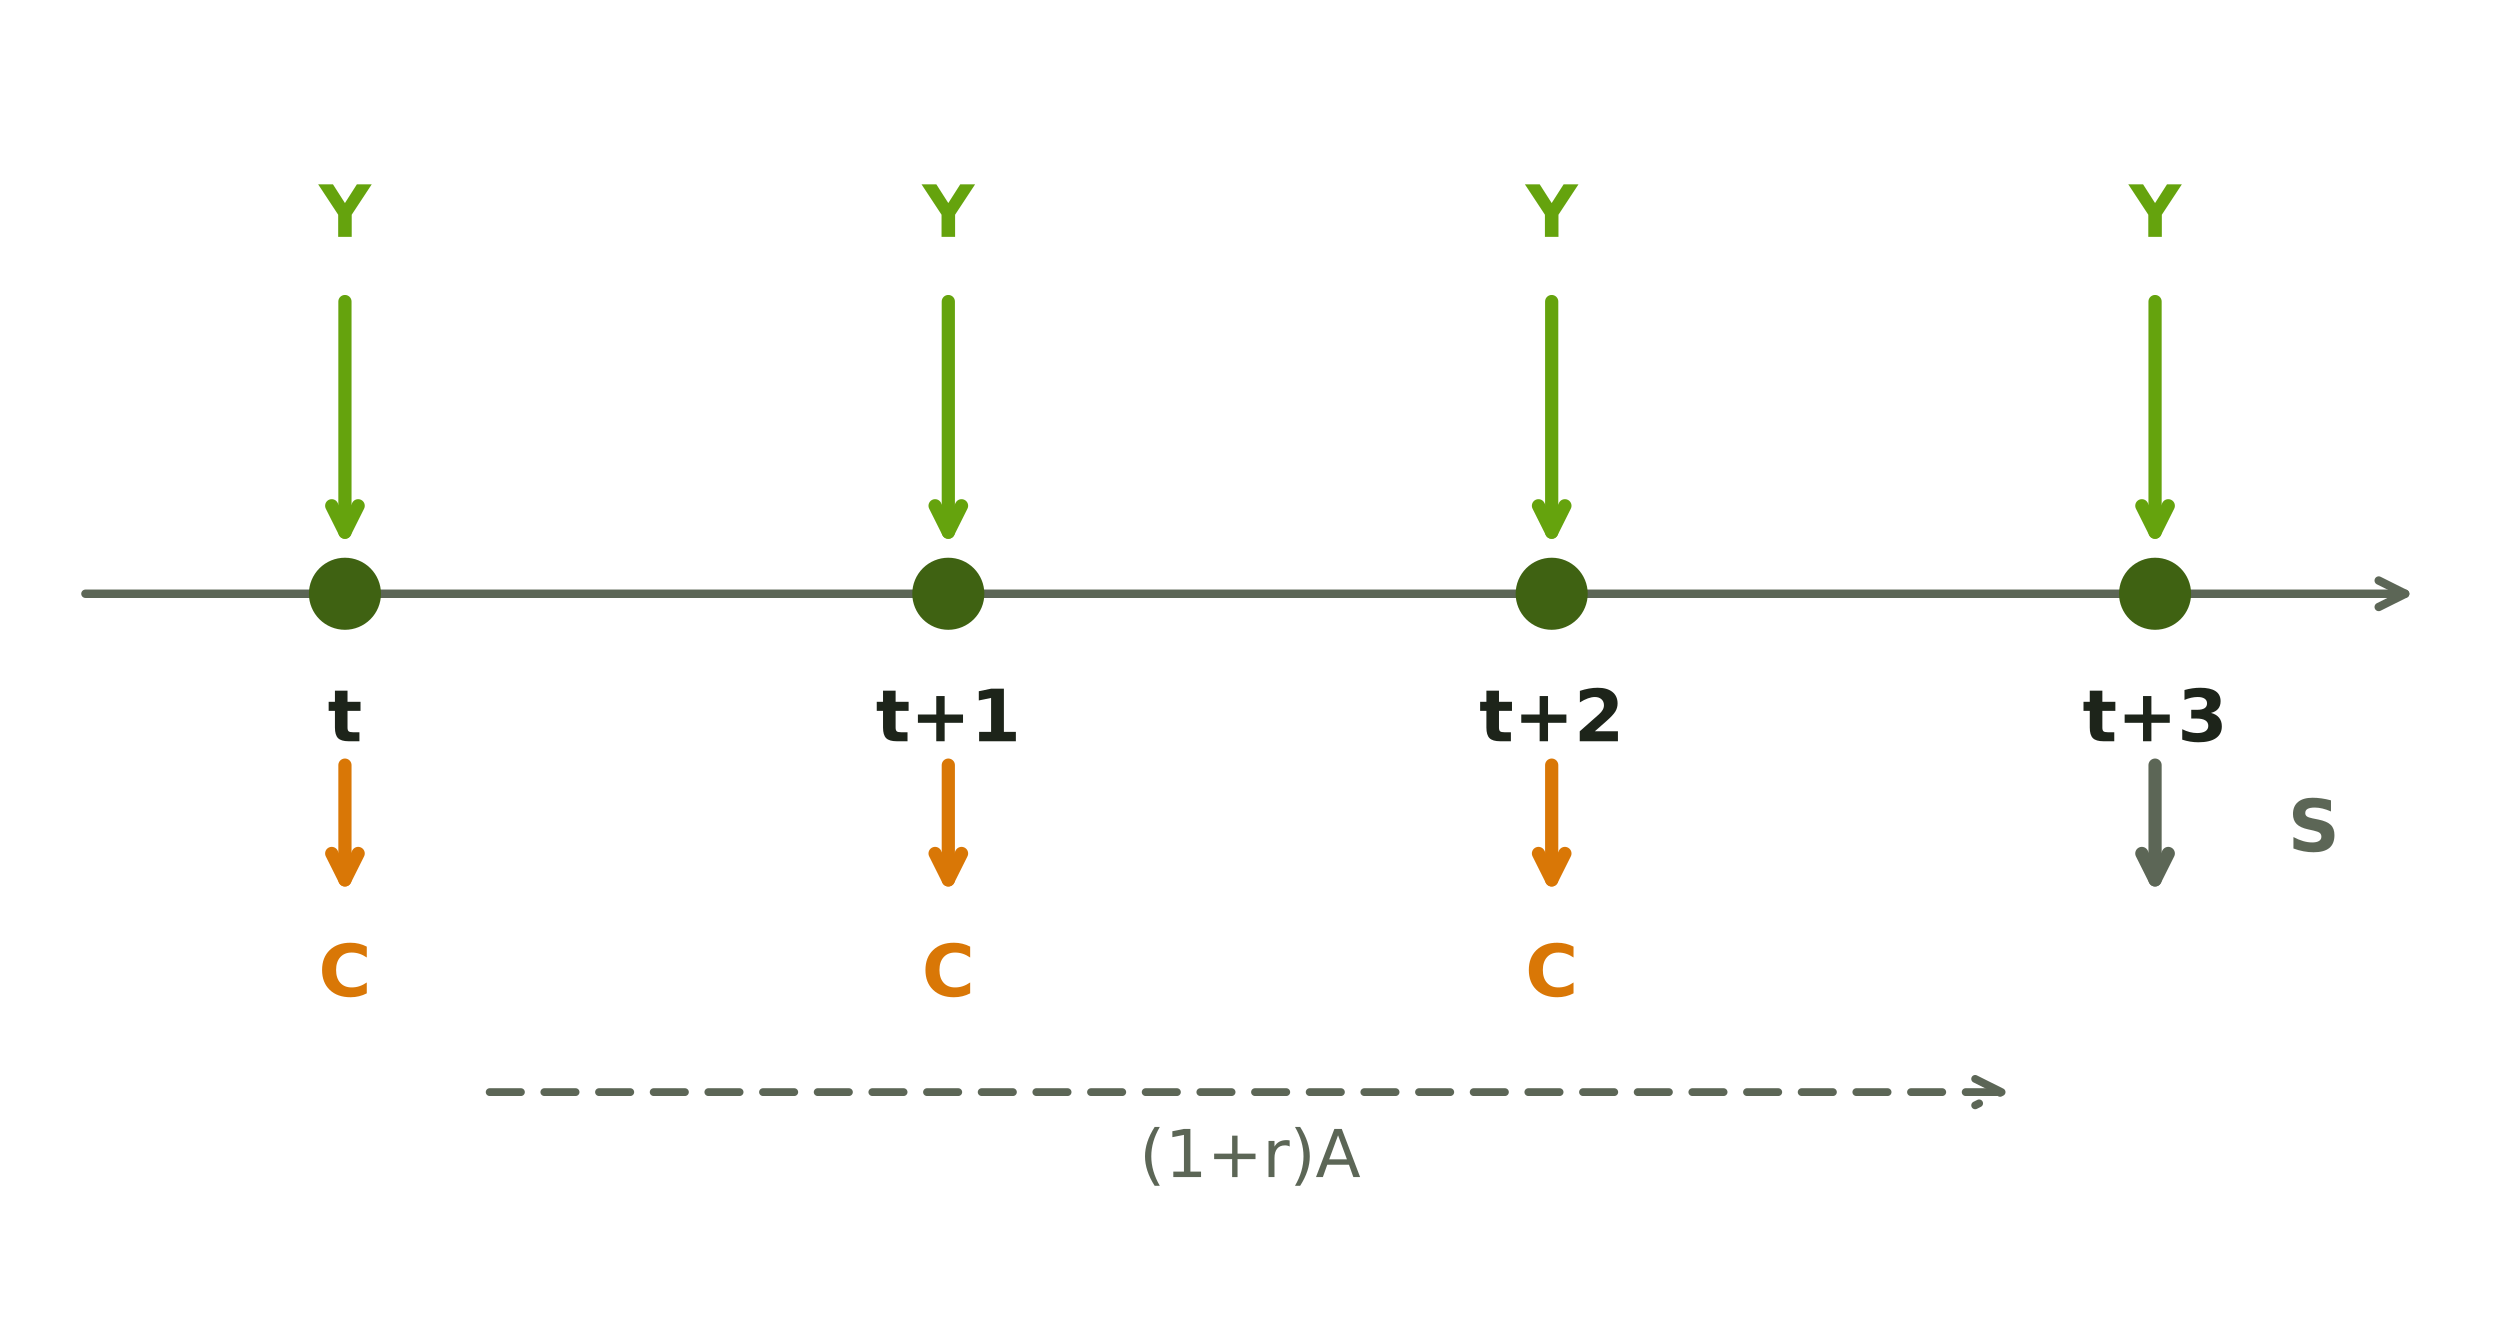
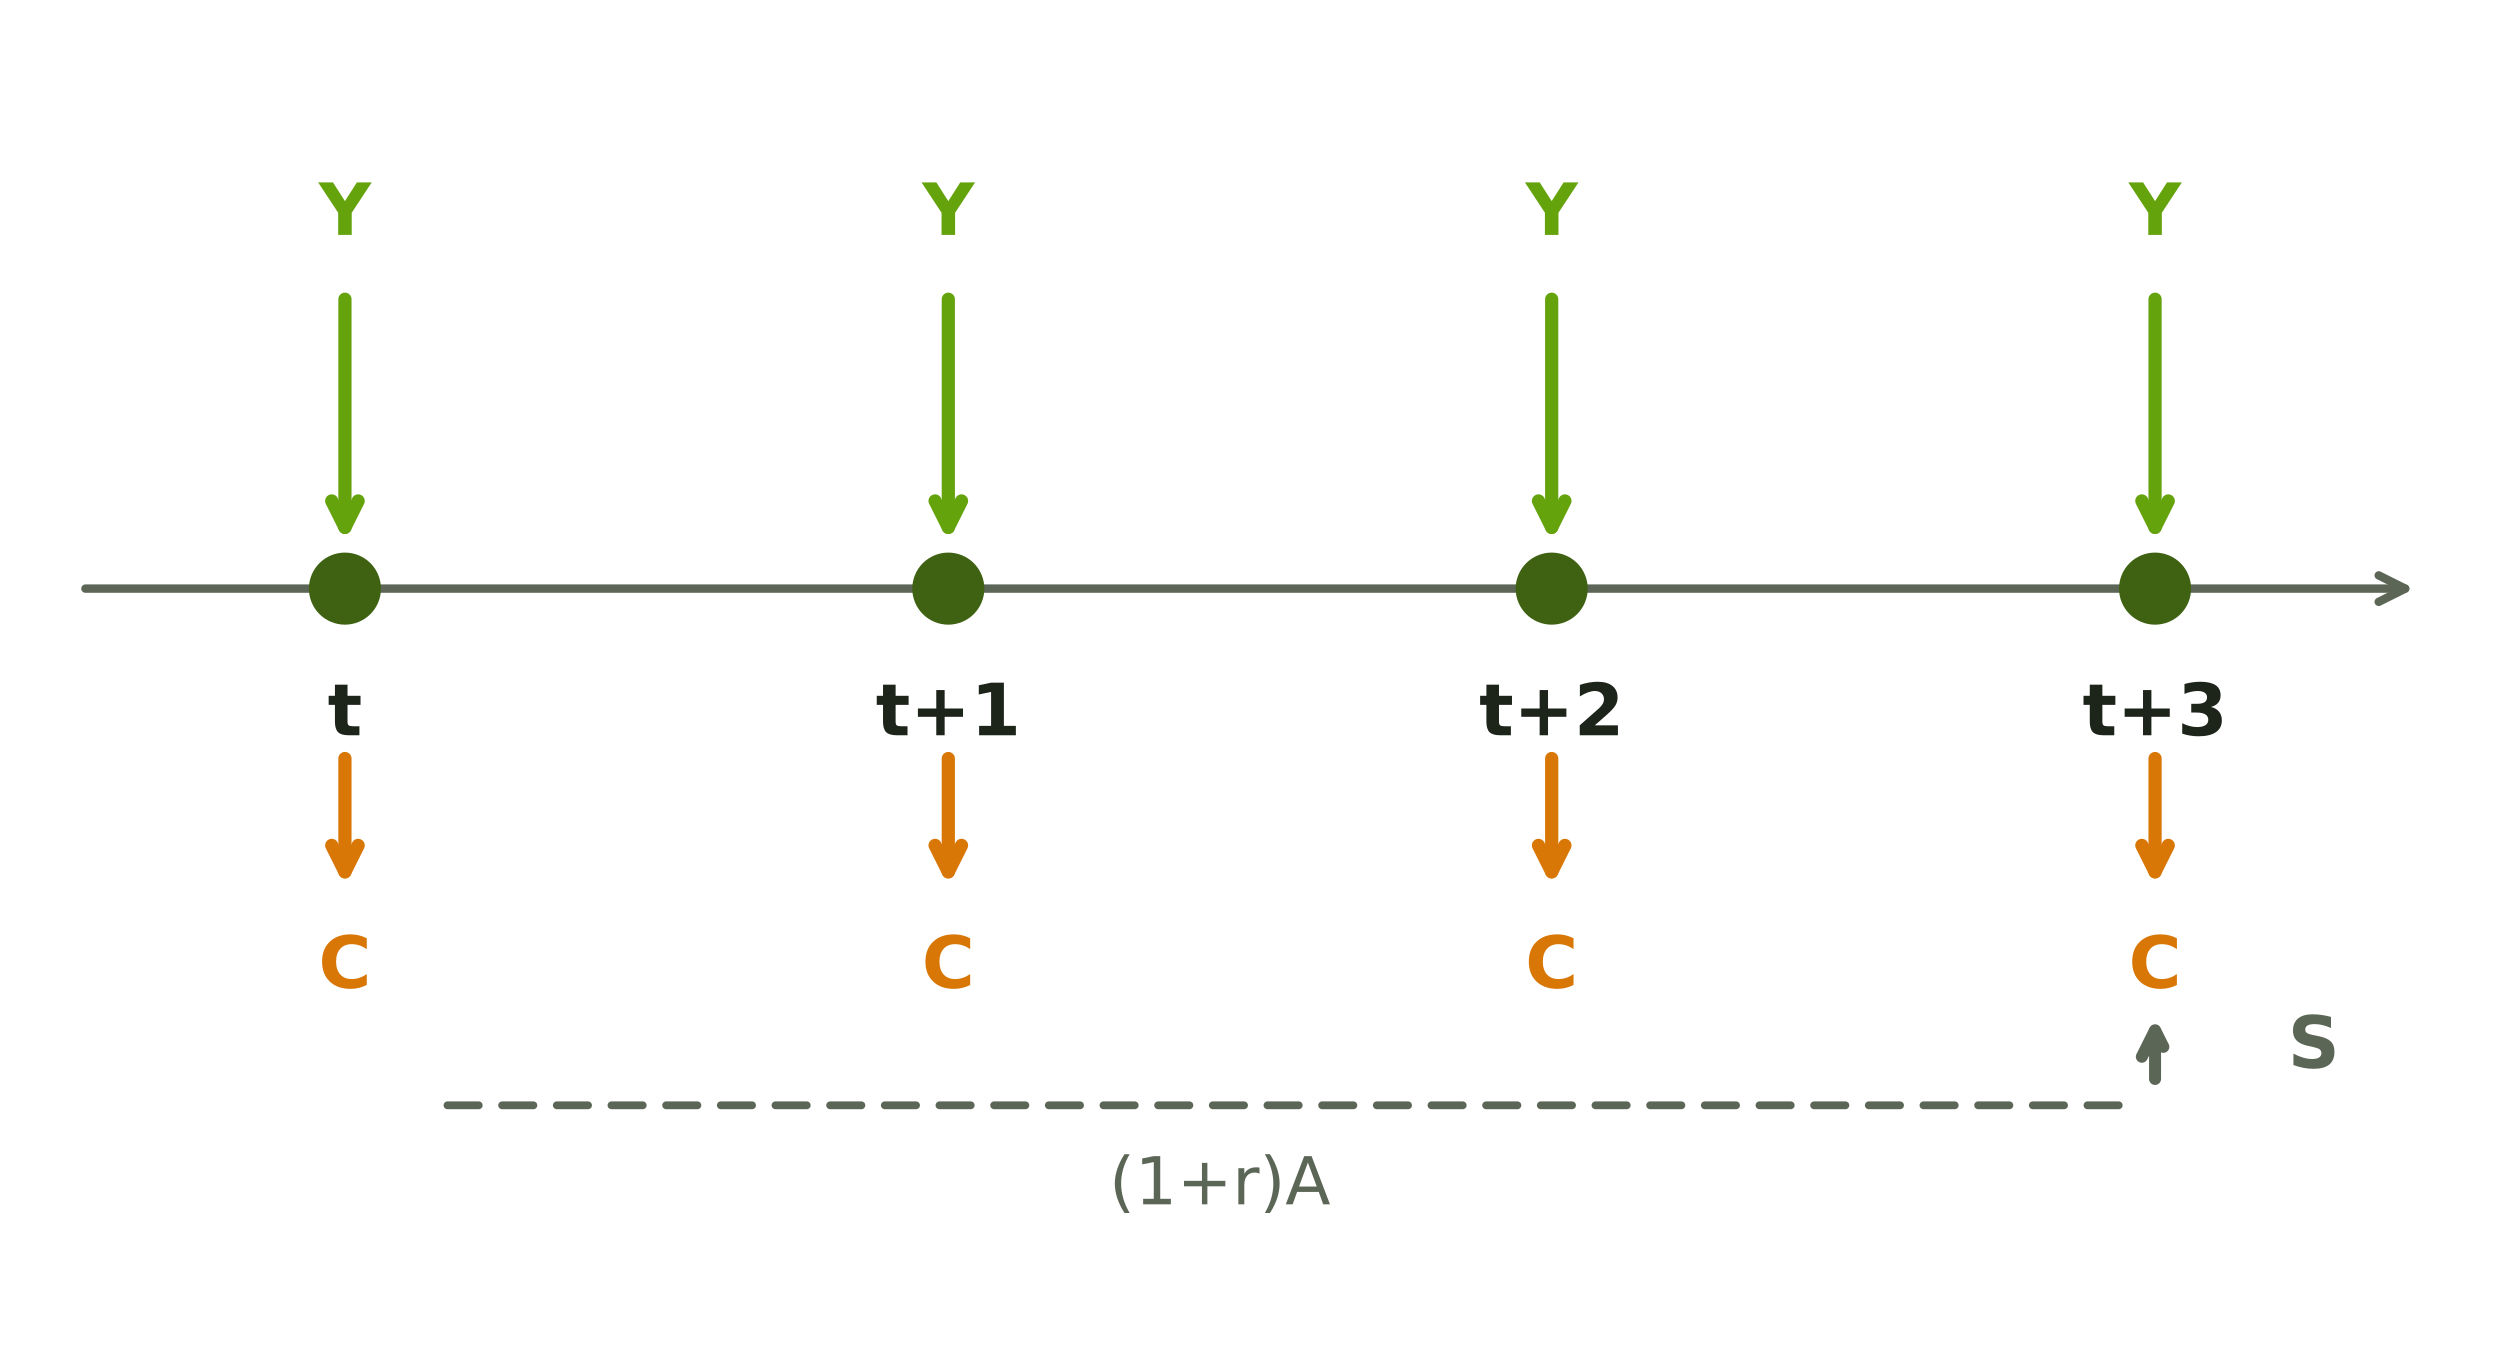
- <svg xmlns="http://www.w3.org/2000/svg" xmlns:xlink="http://www.w3.org/1999/xlink" width="416.16pt" height="219.384pt" viewBox="0 0 416.16 219.384" version="1.1">
+ <svg xmlns="http://www.w3.org/2000/svg" xmlns:xlink="http://www.w3.org/1999/xlink" width="416.16pt" height="224.64pt" viewBox="0 0 416.16 224.64" version="1.1">
  <defs>
    <style type="text/css">*{stroke-linejoin: round; stroke-linecap: butt}</style>
  </defs>
  <g id="figure_1">
    <g id="patch_1">
-       <path d="M 0 219.384  L 416.16 219.384  L 416.16 0  L 0 0  L 0 219.384  z " style="fill: none; opacity: 0" />
+       <path d="M 0 224.64  L 416.16 224.64  L 416.16 0  L 0 0  L 0 224.64  z " style="fill: none; opacity: 0" />
    </g>
    <g id="axes_1">
      <g id="patch_2">
-         <path d="M 7.2 212.184  L 408.96 212.184  L 408.96 7.2  L 7.2 7.2  L 7.2 212.184  z " style="fill: none" />
+         <path d="M 7.2 217.44  L 408.96 217.44  L 408.96 7.2  L 7.2 7.2  L 7.2 217.44  z " style="fill: none" />
      </g>
      <g id="matplotlib.axis_1" />
      <g id="matplotlib.axis_2" />
      <g id="patch_3">
-         <path d="M 14.221 98.84  Q 208.079 98.84 400.372 98.84  " style="fill: none; stroke: #5c6656; stroke-width: 1.4; stroke-linecap: round" />
-         <path d="M 395.972 96.64  L 400.372 98.84  L 395.972 101.04  " style="fill: none; stroke: #5c6656; stroke-width: 1.4; stroke-linecap: round" />
+         <path d="M 14.221 97.985  Q 208.079 97.985 400.372 97.985  " style="fill: none; stroke: #5c6656; stroke-width: 1.4; stroke-linecap: round" />
+         <path d="M 395.972 95.785  L 400.372 97.985  L 395.972 100.185  " style="fill: none; stroke: #5c6656; stroke-width: 1.4; stroke-linecap: round" />
      </g>
      <g id="text_1">
-         <g style="fill: #1d241a" transform="translate(54.55219 123.3921) scale(0.12 -0.12)">
+         <g style="fill: #1d241a" transform="translate(54.55219 122.3938) scale(0.12 -0.12)">
          <defs>
            <path id="DejaVuSans-Bold-74" d="M 1759 4494  L 1759 3500  L 2913 3500  L 2913 2700  L 1759 2700  L 1759 1216  Q 1759 972 1856 886  Q 1953 800 2241 800  L 2816 800  L 2816 0  L 1856 0  Q 1194 0 917 276  Q 641 553 641 1216  L 641 2700  L 84 2700  L 84 3500  L 641 3500  L 641 4494  L 1759 4494  z " transform="scale(0.015625)" />
          </defs>
          <use xlink:href="#DejaVuSans-Bold-74" />
        </g>
      </g>
      <g id="patch_4">
-         <path d="M 57.42 50.198  Q 57.42 70.625 57.42 88.592  " style="fill: none; stroke: #65a30d; stroke-width: 2.2; stroke-linecap: round" />
-         <path d="M 59.62 84.192  L 57.42 88.592  L 55.22 84.192  " style="fill: none; stroke: #65a30d; stroke-width: 2.2; stroke-linecap: round" />
+         <path d="M 57.42 49.813  Q 57.42 70.031 57.42 87.79  " style="fill: none; stroke: #65a30d; stroke-width: 2.2; stroke-linecap: round" />
+         <path d="M 59.62 83.39  L 57.42 87.79  L 55.22 83.39  " style="fill: none; stroke: #65a30d; stroke-width: 2.2; stroke-linecap: round" />
      </g>
      <g id="text_2">
-         <g style="fill: #65a30d" transform="translate(53.07563 39.43108) scale(0.12 -0.12)">
+         <g style="fill: #65a30d" transform="translate(53.07563 39.10728) scale(0.12 -0.12)">
          <defs>
            <path id="DejaVuSans-Bold-59" d="M -63 4666  L 1253 4666  L 2316 3003  L 3378 4666  L 4697 4666  L 2919 1966  L 2919 0  L 1716 0  L 1716 1966  L -63 4666  z " transform="scale(0.015625)" />
          </defs>
          <use xlink:href="#DejaVuSans-Bold-59" />
        </g>
      </g>
      <g id="patch_5">
-         <path d="M 57.42 127.367  Q 57.42 138.149 57.42 146.471  " style="fill: none; stroke: #d97706; stroke-width: 2.2; stroke-linecap: round" />
-         <path d="M 59.62 142.071  L 57.42 146.471  L 55.22 142.071  " style="fill: none; stroke: #d97706; stroke-width: 2.2; stroke-linecap: round" />
+         <path d="M 57.42 126.266  Q 57.42 136.927 57.42 145.129  " style="fill: none; stroke: #d97706; stroke-width: 2.2; stroke-linecap: round" />
+         <path d="M 59.62 140.729  L 57.42 145.129  L 55.22 140.729  " style="fill: none; stroke: #d97706; stroke-width: 2.2; stroke-linecap: round" />
      </g>
      <g id="text_3">
-         <g style="fill: #d97706" transform="translate(53.01656 165.8359) scale(0.12 -0.12)">
+         <g style="fill: #d97706" transform="translate(53.01656 164.4418) scale(0.12 -0.12)">
          <defs>
            <path id="DejaVuSans-Bold-43" d="M 4288 256  Q 3956 84 3597 -3  Q 3238 -91 2847 -91  Q 1681 -91 1000 561  Q 319 1213 319 2328  Q 319 3447 1000 4098  Q 1681 4750 2847 4750  Q 3238 4750 3597 4662  Q 3956 4575 4288 4403  L 4288 3438  Q 3953 3666 3628 3772  Q 3303 3878 2944 3878  Q 2300 3878 1931 3465  Q 1563 3053 1563 2328  Q 1563 1606 1931 1193  Q 2300 781 2944 781  Q 3303 781 3628 887  Q 3953 994 4288 1222  L 4288 256  z " transform="scale(0.015625)" />
          </defs>
          <use xlink:href="#DejaVuSans-Bold-43" />
        </g>
      </g>
      <g id="text_4">
-         <g style="fill: #1d241a" transform="translate(145.7897 123.3921) scale(0.12 -0.12)">
+         <g style="fill: #1d241a" transform="translate(145.7897 122.3938) scale(0.12 -0.12)">
          <defs>
            <path id="DejaVuSans-Bold-2b" d="M 3053 4013  L 3053 2375  L 4684 2375  L 4684 1638  L 3053 1638  L 3053 0  L 2309 0  L 2309 1638  L 678 1638  L 678 2375  L 2309 2375  L 2309 4013  L 3053 4013  z " transform="scale(0.015625)" />
            <path id="DejaVuSans-Bold-31" d="M 750 831  L 1813 831  L 1813 3847  L 722 3622  L 722 4441  L 1806 4666  L 2950 4666  L 2950 831  L 4013 831  L 4013 0  L 750 0  L 750 831  z " transform="scale(0.015625)" />
          </defs>
          <use xlink:href="#DejaVuSans-Bold-74" />
          <use xlink:href="#DejaVuSans-Bold-2b" x="47.803" />
          <use xlink:href="#DejaVuSans-Bold-31" x="131.592" />
        </g>
      </g>
      <g id="patch_6">
-         <path d="M 157.86 50.198  Q 157.86 70.625 157.86 88.592  " style="fill: none; stroke: #65a30d; stroke-width: 2.2; stroke-linecap: round" />
-         <path d="M 160.06 84.192  L 157.86 88.592  L 155.66 84.192  " style="fill: none; stroke: #65a30d; stroke-width: 2.2; stroke-linecap: round" />
+         <path d="M 157.86 49.813  Q 157.86 70.031 157.86 87.79  " style="fill: none; stroke: #65a30d; stroke-width: 2.2; stroke-linecap: round" />
+         <path d="M 160.06 83.39  L 157.86 87.79  L 155.66 83.39  " style="fill: none; stroke: #65a30d; stroke-width: 2.2; stroke-linecap: round" />
      </g>
      <g id="text_5">
-         <g style="fill: #65a30d" transform="translate(153.5156 39.43108) scale(0.12 -0.12)">
+         <g style="fill: #65a30d" transform="translate(153.5156 39.10728) scale(0.12 -0.12)">
          <use xlink:href="#DejaVuSans-Bold-59" />
        </g>
      </g>
      <g id="patch_7">
-         <path d="M 157.86 127.367  Q 157.86 138.149 157.86 146.471  " style="fill: none; stroke: #d97706; stroke-width: 2.2; stroke-linecap: round" />
-         <path d="M 160.06 142.071  L 157.86 146.471  L 155.66 142.071  " style="fill: none; stroke: #d97706; stroke-width: 2.2; stroke-linecap: round" />
+         <path d="M 157.86 126.266  Q 157.86 136.927 157.86 145.129  " style="fill: none; stroke: #d97706; stroke-width: 2.2; stroke-linecap: round" />
+         <path d="M 160.06 140.729  L 157.86 145.129  L 155.66 140.729  " style="fill: none; stroke: #d97706; stroke-width: 2.2; stroke-linecap: round" />
      </g>
      <g id="text_6">
-         <g style="fill: #d97706" transform="translate(153.4566 165.8359) scale(0.12 -0.12)">
+         <g style="fill: #d97706" transform="translate(153.4566 164.4418) scale(0.12 -0.12)">
          <use xlink:href="#DejaVuSans-Bold-43" />
        </g>
      </g>
      <g id="text_7">
-         <g style="fill: #1d241a" transform="translate(246.2297 123.3921) scale(0.12 -0.12)">
+         <g style="fill: #1d241a" transform="translate(246.2297 122.3938) scale(0.12 -0.12)">
          <defs>
            <path id="DejaVuSans-Bold-32" d="M 1844 884  L 3897 884  L 3897 0  L 506 0  L 506 884  L 2209 2388  Q 2438 2594 2547 2791  Q 2656 2988 2656 3200  Q 2656 3528 2436 3728  Q 2216 3928 1850 3928  Q 1569 3928 1234 3808  Q 900 3688 519 3450  L 519 4475  Q 925 4609 1322 4679  Q 1719 4750 2100 4750  Q 2938 4750 3402 4381  Q 3866 4013 3866 3353  Q 3866 2972 3669 2642  Q 3472 2313 2841 1759  L 1844 884  z " transform="scale(0.015625)" />
          </defs>
          <use xlink:href="#DejaVuSans-Bold-74" />
          <use xlink:href="#DejaVuSans-Bold-2b" x="47.803" />
          <use xlink:href="#DejaVuSans-Bold-32" x="131.592" />
        </g>
      </g>
      <g id="patch_8">
-         <path d="M 258.3 50.198  Q 258.3 70.625 258.3 88.592  " style="fill: none; stroke: #65a30d; stroke-width: 2.2; stroke-linecap: round" />
-         <path d="M 260.5 84.192  L 258.3 88.592  L 256.1 84.192  " style="fill: none; stroke: #65a30d; stroke-width: 2.2; stroke-linecap: round" />
+         <path d="M 258.3 49.813  Q 258.3 70.031 258.3 87.79  " style="fill: none; stroke: #65a30d; stroke-width: 2.2; stroke-linecap: round" />
+         <path d="M 260.5 83.39  L 258.3 87.79  L 256.1 83.39  " style="fill: none; stroke: #65a30d; stroke-width: 2.2; stroke-linecap: round" />
      </g>
      <g id="text_8">
-         <g style="fill: #65a30d" transform="translate(253.9556 39.43108) scale(0.12 -0.12)">
+         <g style="fill: #65a30d" transform="translate(253.9556 39.10728) scale(0.12 -0.12)">
          <use xlink:href="#DejaVuSans-Bold-59" />
        </g>
      </g>
      <g id="patch_9">
-         <path d="M 258.3 127.367  Q 258.3 138.149 258.3 146.471  " style="fill: none; stroke: #d97706; stroke-width: 2.2; stroke-linecap: round" />
-         <path d="M 260.5 142.071  L 258.3 146.471  L 256.1 142.071  " style="fill: none; stroke: #d97706; stroke-width: 2.2; stroke-linecap: round" />
+         <path d="M 258.3 126.266  Q 258.3 136.927 258.3 145.129  " style="fill: none; stroke: #d97706; stroke-width: 2.2; stroke-linecap: round" />
+         <path d="M 260.5 140.729  L 258.3 145.129  L 256.1 140.729  " style="fill: none; stroke: #d97706; stroke-width: 2.2; stroke-linecap: round" />
      </g>
      <g id="text_9">
-         <g style="fill: #d97706" transform="translate(253.8966 165.8359) scale(0.12 -0.12)">
+         <g style="fill: #d97706" transform="translate(253.8966 164.4418) scale(0.12 -0.12)">
          <use xlink:href="#DejaVuSans-Bold-43" />
        </g>
      </g>
      <g id="text_10">
-         <g style="fill: #1d241a" transform="translate(346.6697 123.3921) scale(0.12 -0.12)">
+         <g style="fill: #1d241a" transform="translate(346.6697 122.3938) scale(0.12 -0.12)">
          <defs>
            <path id="DejaVuSans-Bold-33" d="M 2981 2516  Q 3453 2394 3698 2092  Q 3944 1791 3944 1325  Q 3944 631 3412 270  Q 2881 -91 1863 -91  Q 1503 -91 1142 -33  Q 781 25 428 141  L 428 1069  Q 766 900 1098 814  Q 1431 728 1753 728  Q 2231 728 2486 893  Q 2741 1059 2741 1369  Q 2741 1688 2480 1852  Q 2219 2016 1709 2016  L 1228 2016  L 1228 2791  L 1734 2791  Q 2188 2791 2409 2933  Q 2631 3075 2631 3366  Q 2631 3634 2415 3781  Q 2200 3928 1806 3928  Q 1516 3928 1219 3862  Q 922 3797 628 3669  L 628 4550  Q 984 4650 1334 4700  Q 1684 4750 2022 4750  Q 2931 4750 3382 4451  Q 3834 4153 3834 3553  Q 3834 3144 3618 2883  Q 3403 2622 2981 2516  z " transform="scale(0.015625)" />
          </defs>
          <use xlink:href="#DejaVuSans-Bold-74" />
          <use xlink:href="#DejaVuSans-Bold-2b" x="47.803" />
          <use xlink:href="#DejaVuSans-Bold-33" x="131.592" />
        </g>
      </g>
      <g id="patch_10">
-         <path d="M 358.74 50.198  Q 358.74 70.625 358.74 88.592  " style="fill: none; stroke: #65a30d; stroke-width: 2.2; stroke-linecap: round" />
-         <path d="M 360.94 84.192  L 358.74 88.592  L 356.54 84.192  " style="fill: none; stroke: #65a30d; stroke-width: 2.2; stroke-linecap: round" />
+         <path d="M 358.74 49.813  Q 358.74 70.031 358.74 87.79  " style="fill: none; stroke: #65a30d; stroke-width: 2.2; stroke-linecap: round" />
+         <path d="M 360.94 83.39  L 358.74 87.79  L 356.54 83.39  " style="fill: none; stroke: #65a30d; stroke-width: 2.2; stroke-linecap: round" />
      </g>
      <g id="text_11">
-         <g style="fill: #65a30d" transform="translate(354.3956 39.43108) scale(0.12 -0.12)">
+         <g style="fill: #65a30d" transform="translate(354.3956 39.10728) scale(0.12 -0.12)">
          <use xlink:href="#DejaVuSans-Bold-59" />
        </g>
      </g>
      <g id="patch_11">
-         <path d="M 81.514 181.798  Q 208.08 181.798 333.193 181.798  " style="fill: none; stroke-dasharray: 5.2,3.9; stroke-dashoffset: 0; stroke: #5c6656; stroke-width: 1.3; stroke-linecap: round" />
-         <path d="M 328.793 179.598  L 333.193 181.798  L 328.793 183.998  " style="fill: none; stroke-dasharray: 5.2,3.9; stroke-dashoffset: 0; stroke: #5c6656; stroke-width: 1.3; stroke-linecap: round" />
+         <path d="M 358.74 126.266  Q 358.74 136.927 358.74 145.129  " style="fill: none; stroke: #d97706; stroke-width: 2.2; stroke-linecap: round" />
+         <path d="M 360.94 140.729  L 358.74 145.129  L 356.54 140.729  " style="fill: none; stroke: #d97706; stroke-width: 2.2; stroke-linecap: round" />
      </g>
      <g id="text_12">
-         <g style="fill: #5c6656" transform="translate(189.6567 195.9442) scale(0.11 -0.11)">
+         <g style="fill: #d97706" transform="translate(354.3366 164.4418) scale(0.12 -0.12)">
+           <use xlink:href="#DejaVuSans-Bold-43" />
+         </g>
+       </g>
+       <g id="patch_12">
+         <path d="M 74.489 183.993  Q 213.607 183.993 352.725 183.993  " style="fill: none; stroke-dasharray: 5.2,3.9; stroke-dashoffset: 0; stroke: #5c6656; stroke-width: 1.3; stroke-linecap: round" />
+       </g>
+       <g id="text_13">
+         <g style="fill: #5c6656" transform="translate(184.6347 200.4739) scale(0.11 -0.11)">
          <defs>
            <path id="DejaVuSans-28" d="M 1984 4856  Q 1566 4138 1362 3434  Q 1159 2731 1159 2009  Q 1159 1288 1364 580  Q 1569 -128 1984 -844  L 1484 -844  Q 1016 -109 783 600  Q 550 1309 550 2009  Q 550 2706 781 3412  Q 1013 4119 1484 4856  L 1984 4856  z " transform="scale(0.015625)" />
            <path id="DejaVuSans-31" d="M 794 531  L 1825 531  L 1825 4091  L 703 3866  L 703 4441  L 1819 4666  L 2450 4666  L 2450 531  L 3481 531  L 3481 0  L 794 0  L 794 531  z " transform="scale(0.015625)" />
            <path id="DejaVuSans-2b" d="M 2944 4013  L 2944 2272  L 4684 2272  L 4684 1741  L 2944 1741  L 2944 0  L 2419 0  L 2419 1741  L 678 1741  L 678 2272  L 2419 2272  L 2419 4013  L 2944 4013  z " transform="scale(0.015625)" />
            <path id="DejaVuSans-72" d="M 2631 2963  Q 2534 3019 2420 3045  Q 2306 3072 2169 3072  Q 1681 3072 1420 2755  Q 1159 2438 1159 1844  L 1159 0  L 581 0  L 581 3500  L 1159 3500  L 1159 2956  Q 1341 3275 1631 3429  Q 1922 3584 2338 3584  Q 2397 3584 2469 3576  Q 2541 3569 2628 3553  L 2631 2963  z " transform="scale(0.015625)" />
            <path id="DejaVuSans-29" d="M 513 4856  L 1013 4856  Q 1481 4119 1714 3412  Q 1947 2706 1947 2009  Q 1947 1309 1714 600  Q 1481 -109 1013 -844  L 513 -844  Q 928 -128 1133 580  Q 1338 1288 1338 2009  Q 1338 2731 1133 3434  Q 928 4138 513 4856  z " transform="scale(0.015625)" />
            <path id="DejaVuSans-41" d="M 2188 4044  L 1331 1722  L 3047 1722  L 2188 4044  z M 1831 4666  L 2547 4666  L 4325 0  L 3669 0  L 3244 1197  L 1141 1197  L 716 0  L 50 0  L 1831 4666  z " transform="scale(0.015625)" />
          </defs>
          <use xlink:href="#DejaVuSans-28" />
          <use xlink:href="#DejaVuSans-31" x="39.014" />
          <use xlink:href="#DejaVuSans-2b" x="102.637" />
          <use xlink:href="#DejaVuSans-72" x="186.426" />
          <use xlink:href="#DejaVuSans-29" x="227.539" />
          <use xlink:href="#DejaVuSans-41" x="266.553" />
        </g>
      </g>
-       <g id="patch_12">
-         <path d="M 358.74 127.367  Q 358.74 138.149 358.74 146.471  " style="fill: none; stroke: #5c6656; stroke-width: 2.2; stroke-linecap: round" />
-         <path d="M 360.94 142.071  L 358.74 146.471  L 356.54 142.071  " style="fill: none; stroke: #5c6656; stroke-width: 2.2; stroke-linecap: round" />
+       <g id="patch_13">
+         <path d="M 358.74 179.605  Q 358.74 174.439 358.74 171.508  " style="fill: none; stroke-dasharray: 8,6; stroke-dashoffset: 0; stroke: #5c6656; stroke-width: 2; stroke-linecap: round" />
+         <path d="M 356.54 175.908  L 358.74 171.508  L 360.94 175.908  " style="fill: none; stroke-dasharray: 8,6; stroke-dashoffset: 0; stroke: #5c6656; stroke-width: 2; stroke-linecap: round" />
      </g>
-       <g id="text_13">
-         <g style="fill: #5c6656" transform="translate(380.8368 141.701) scale(0.12 -0.12)">
+       <g id="text_14">
+         <g style="fill: #5c6656" transform="translate(380.8368 177.7476) scale(0.12 -0.12)">
          <defs>
            <path id="DejaVuSans-Bold-53" d="M 3834 4519  L 3834 3531  Q 3450 3703 3084 3790  Q 2719 3878 2394 3878  Q 1963 3878 1756 3759  Q 1550 3641 1550 3391  Q 1550 3203 1689 3098  Q 1828 2994 2194 2919  L 2706 2816  Q 3484 2659 3812 2340  Q 4141 2022 4141 1434  Q 4141 663 3683 286  Q 3225 -91 2284 -91  Q 1841 -91 1394 -6  Q 947 78 500 244  L 500 1259  Q 947 1022 1364 901  Q 1781 781 2169 781  Q 2563 781 2772 912  Q 2981 1044 2981 1288  Q 2981 1506 2839 1625  Q 2697 1744 2272 1838  L 1806 1941  Q 1106 2091 782 2419  Q 459 2747 459 3303  Q 459 4000 909 4375  Q 1359 4750 2203 4750  Q 2588 4750 2994 4692  Q 3400 4634 3834 4519  z " transform="scale(0.015625)" />
          </defs>
          <use xlink:href="#DejaVuSans-Bold-53" />
        </g>
      </g>
      <g id="line2d_1">
        <defs>
          <path id="maa0a15d06c" d="M 0 5.5  C 1.459 5.5 2.858 4.92 3.889 3.889  C 4.92 2.858 5.5 1.459 5.5 0  C 5.5 -1.459 4.92 -2.858 3.889 -3.889  C 2.858 -4.92 1.459 -5.5 0 -5.5  C -1.459 -5.5 -2.858 -4.92 -3.889 -3.889  C -4.92 -2.858 -5.5 -1.459 -5.5 0  C -5.5 1.459 -4.92 2.858 -3.889 3.889  C -2.858 4.92 -1.459 5.5 0 5.5  z " style="stroke: #3f6212" />
        </defs>
-         <g clip-path="url(#peca42a3aef)">
-           <use xlink:href="#maa0a15d06c" x="57.42" y="98.84" style="fill: #3f6212; stroke: #3f6212" />
+         <g clip-path="url(#pafe780aa6d)">
+           <use xlink:href="#maa0a15d06c" x="57.42" y="97.985" style="fill: #3f6212; stroke: #3f6212" />
        </g>
      </g>
      <g id="line2d_2">
-         <g clip-path="url(#peca42a3aef)">
-           <use xlink:href="#maa0a15d06c" x="157.86" y="98.84" style="fill: #3f6212; stroke: #3f6212" />
+         <g clip-path="url(#pafe780aa6d)">
+           <use xlink:href="#maa0a15d06c" x="157.86" y="97.985" style="fill: #3f6212; stroke: #3f6212" />
        </g>
      </g>
      <g id="line2d_3">
-         <g clip-path="url(#peca42a3aef)">
-           <use xlink:href="#maa0a15d06c" x="258.3" y="98.84" style="fill: #3f6212; stroke: #3f6212" />
+         <g clip-path="url(#pafe780aa6d)">
+           <use xlink:href="#maa0a15d06c" x="258.3" y="97.985" style="fill: #3f6212; stroke: #3f6212" />
        </g>
      </g>
      <g id="line2d_4">
-         <g clip-path="url(#peca42a3aef)">
-           <use xlink:href="#maa0a15d06c" x="358.74" y="98.84" style="fill: #3f6212; stroke: #3f6212" />
+         <g clip-path="url(#pafe780aa6d)">
+           <use xlink:href="#maa0a15d06c" x="358.74" y="97.985" style="fill: #3f6212; stroke: #3f6212" />
        </g>
      </g>
    </g>
  </g>
  <defs>
-     <clipPath id="peca42a3aef">
-       <rect x="7.2" y="7.2" width="401.76" height="204.984" />
+     <clipPath id="pafe780aa6d">
+       <rect x="7.2" y="7.2" width="401.76" height="210.24" />
    </clipPath>
  </defs>
</svg>
